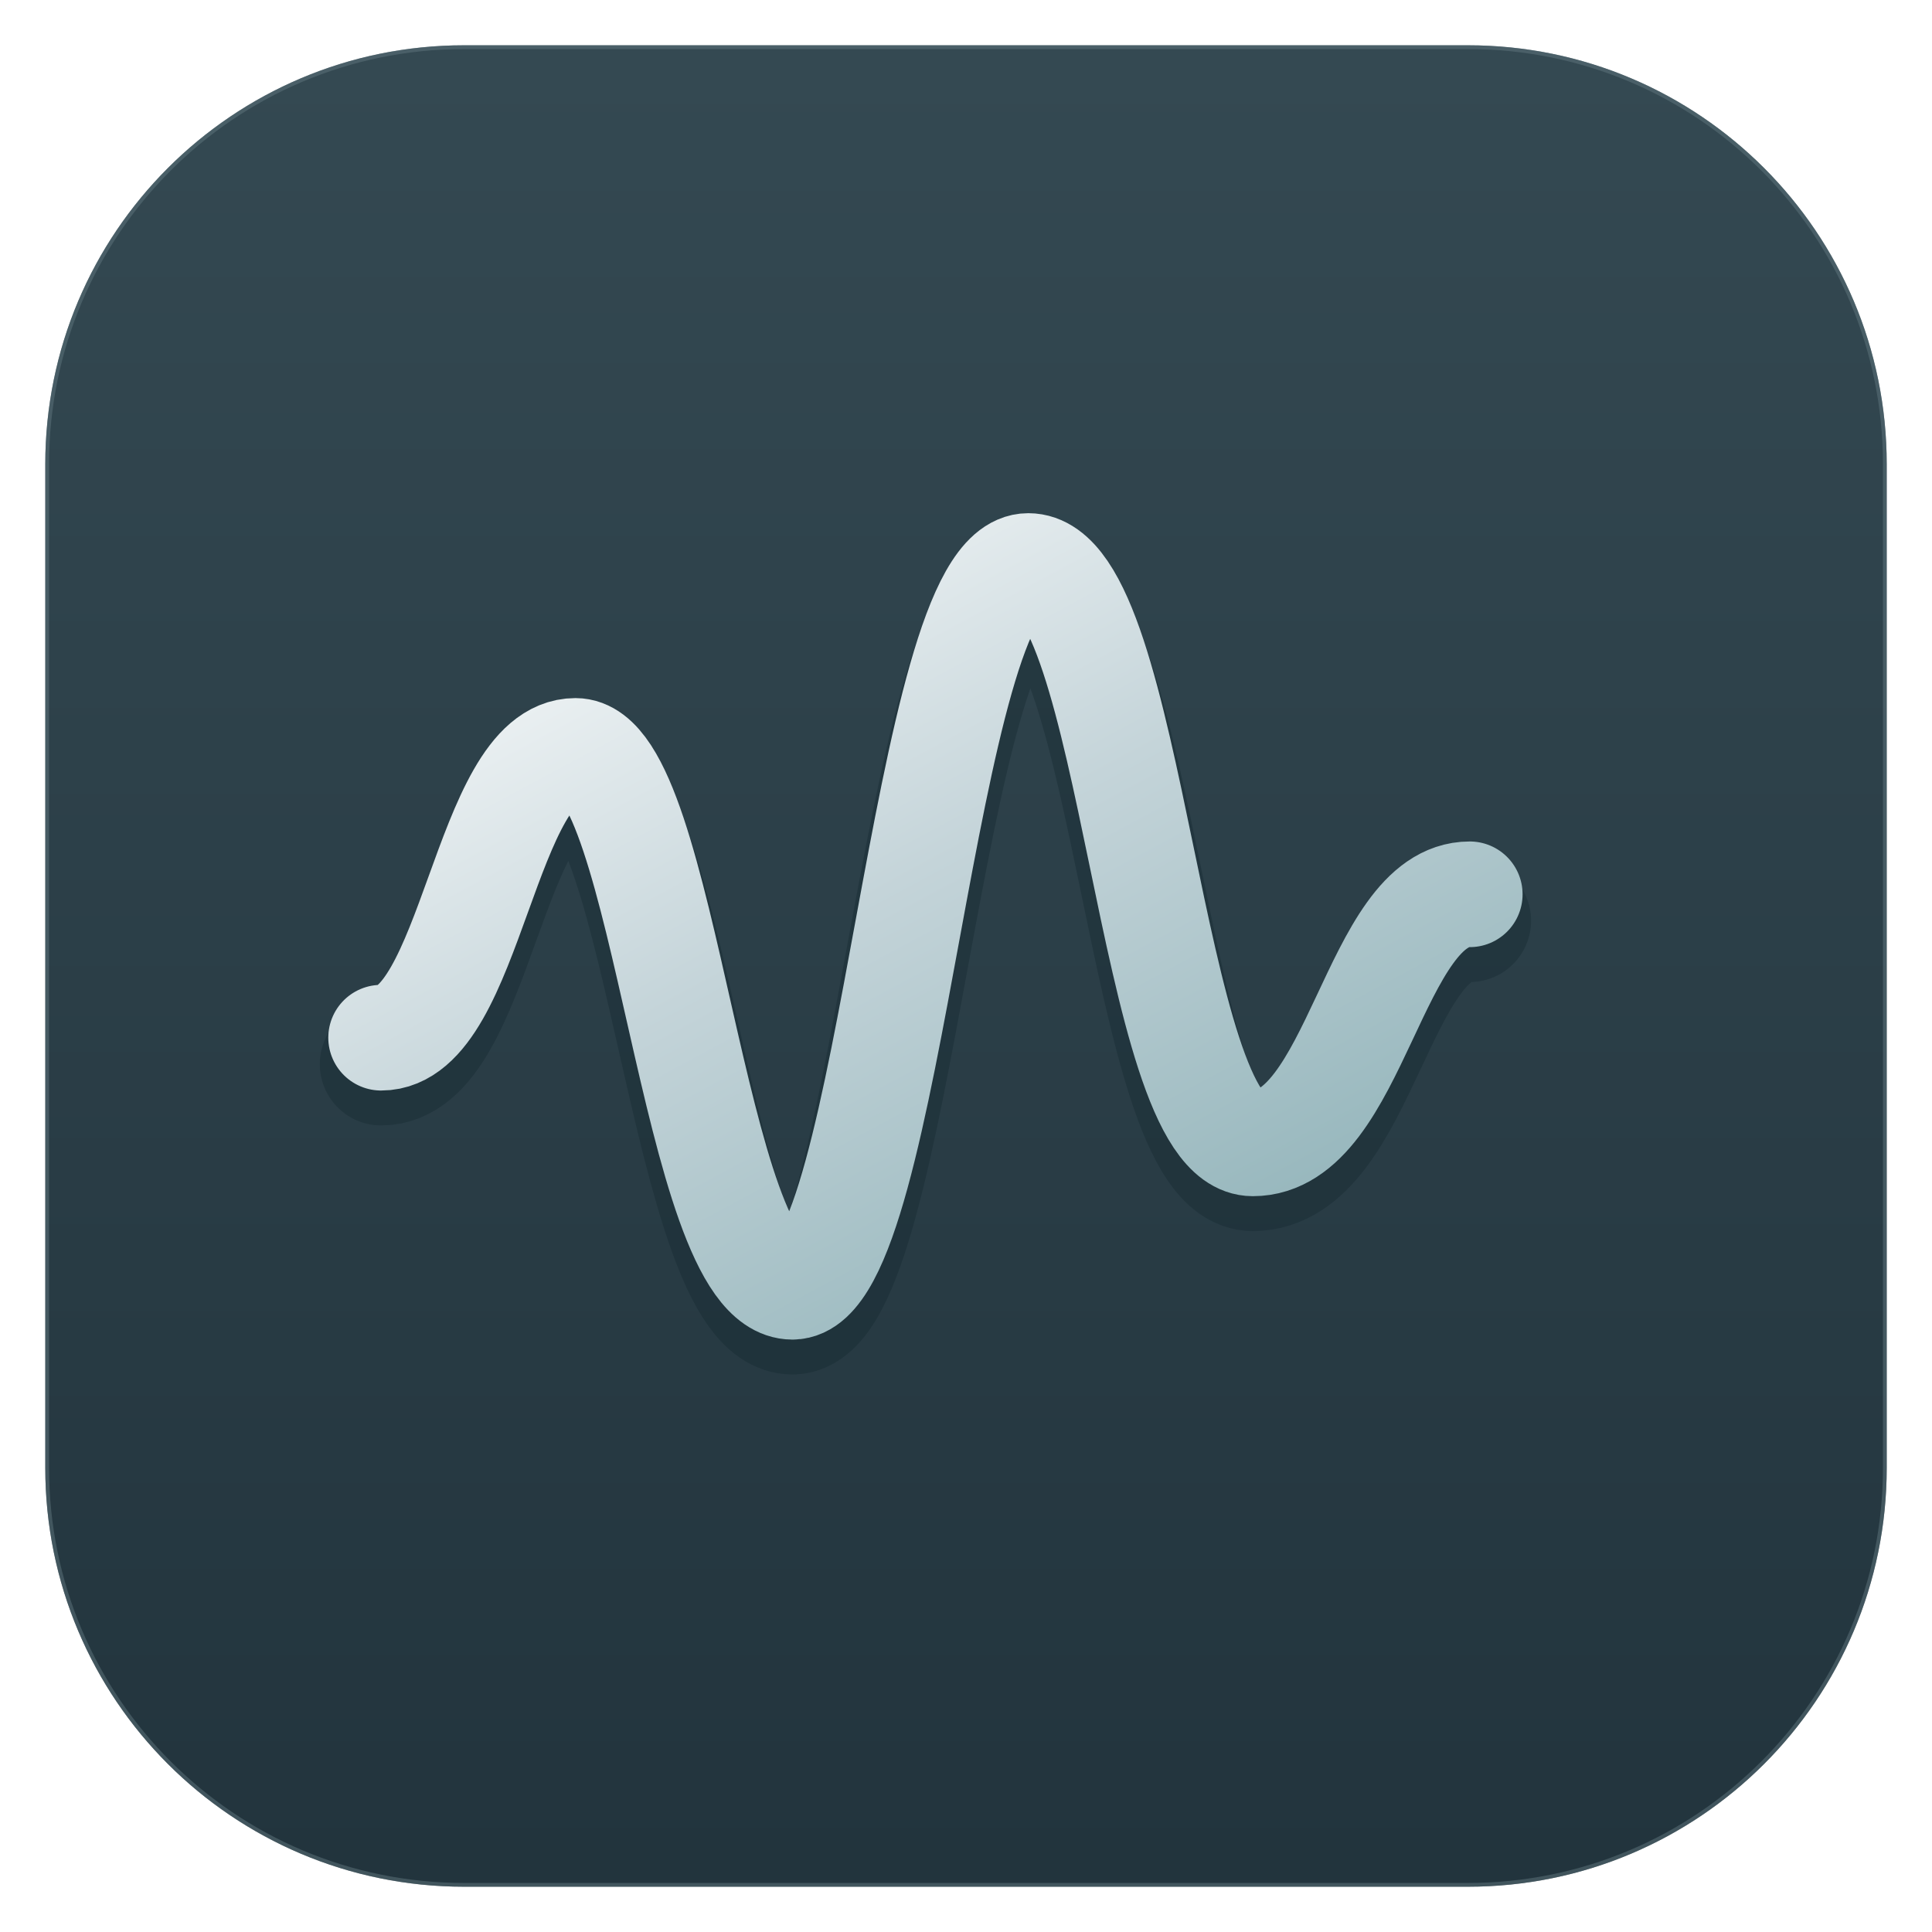
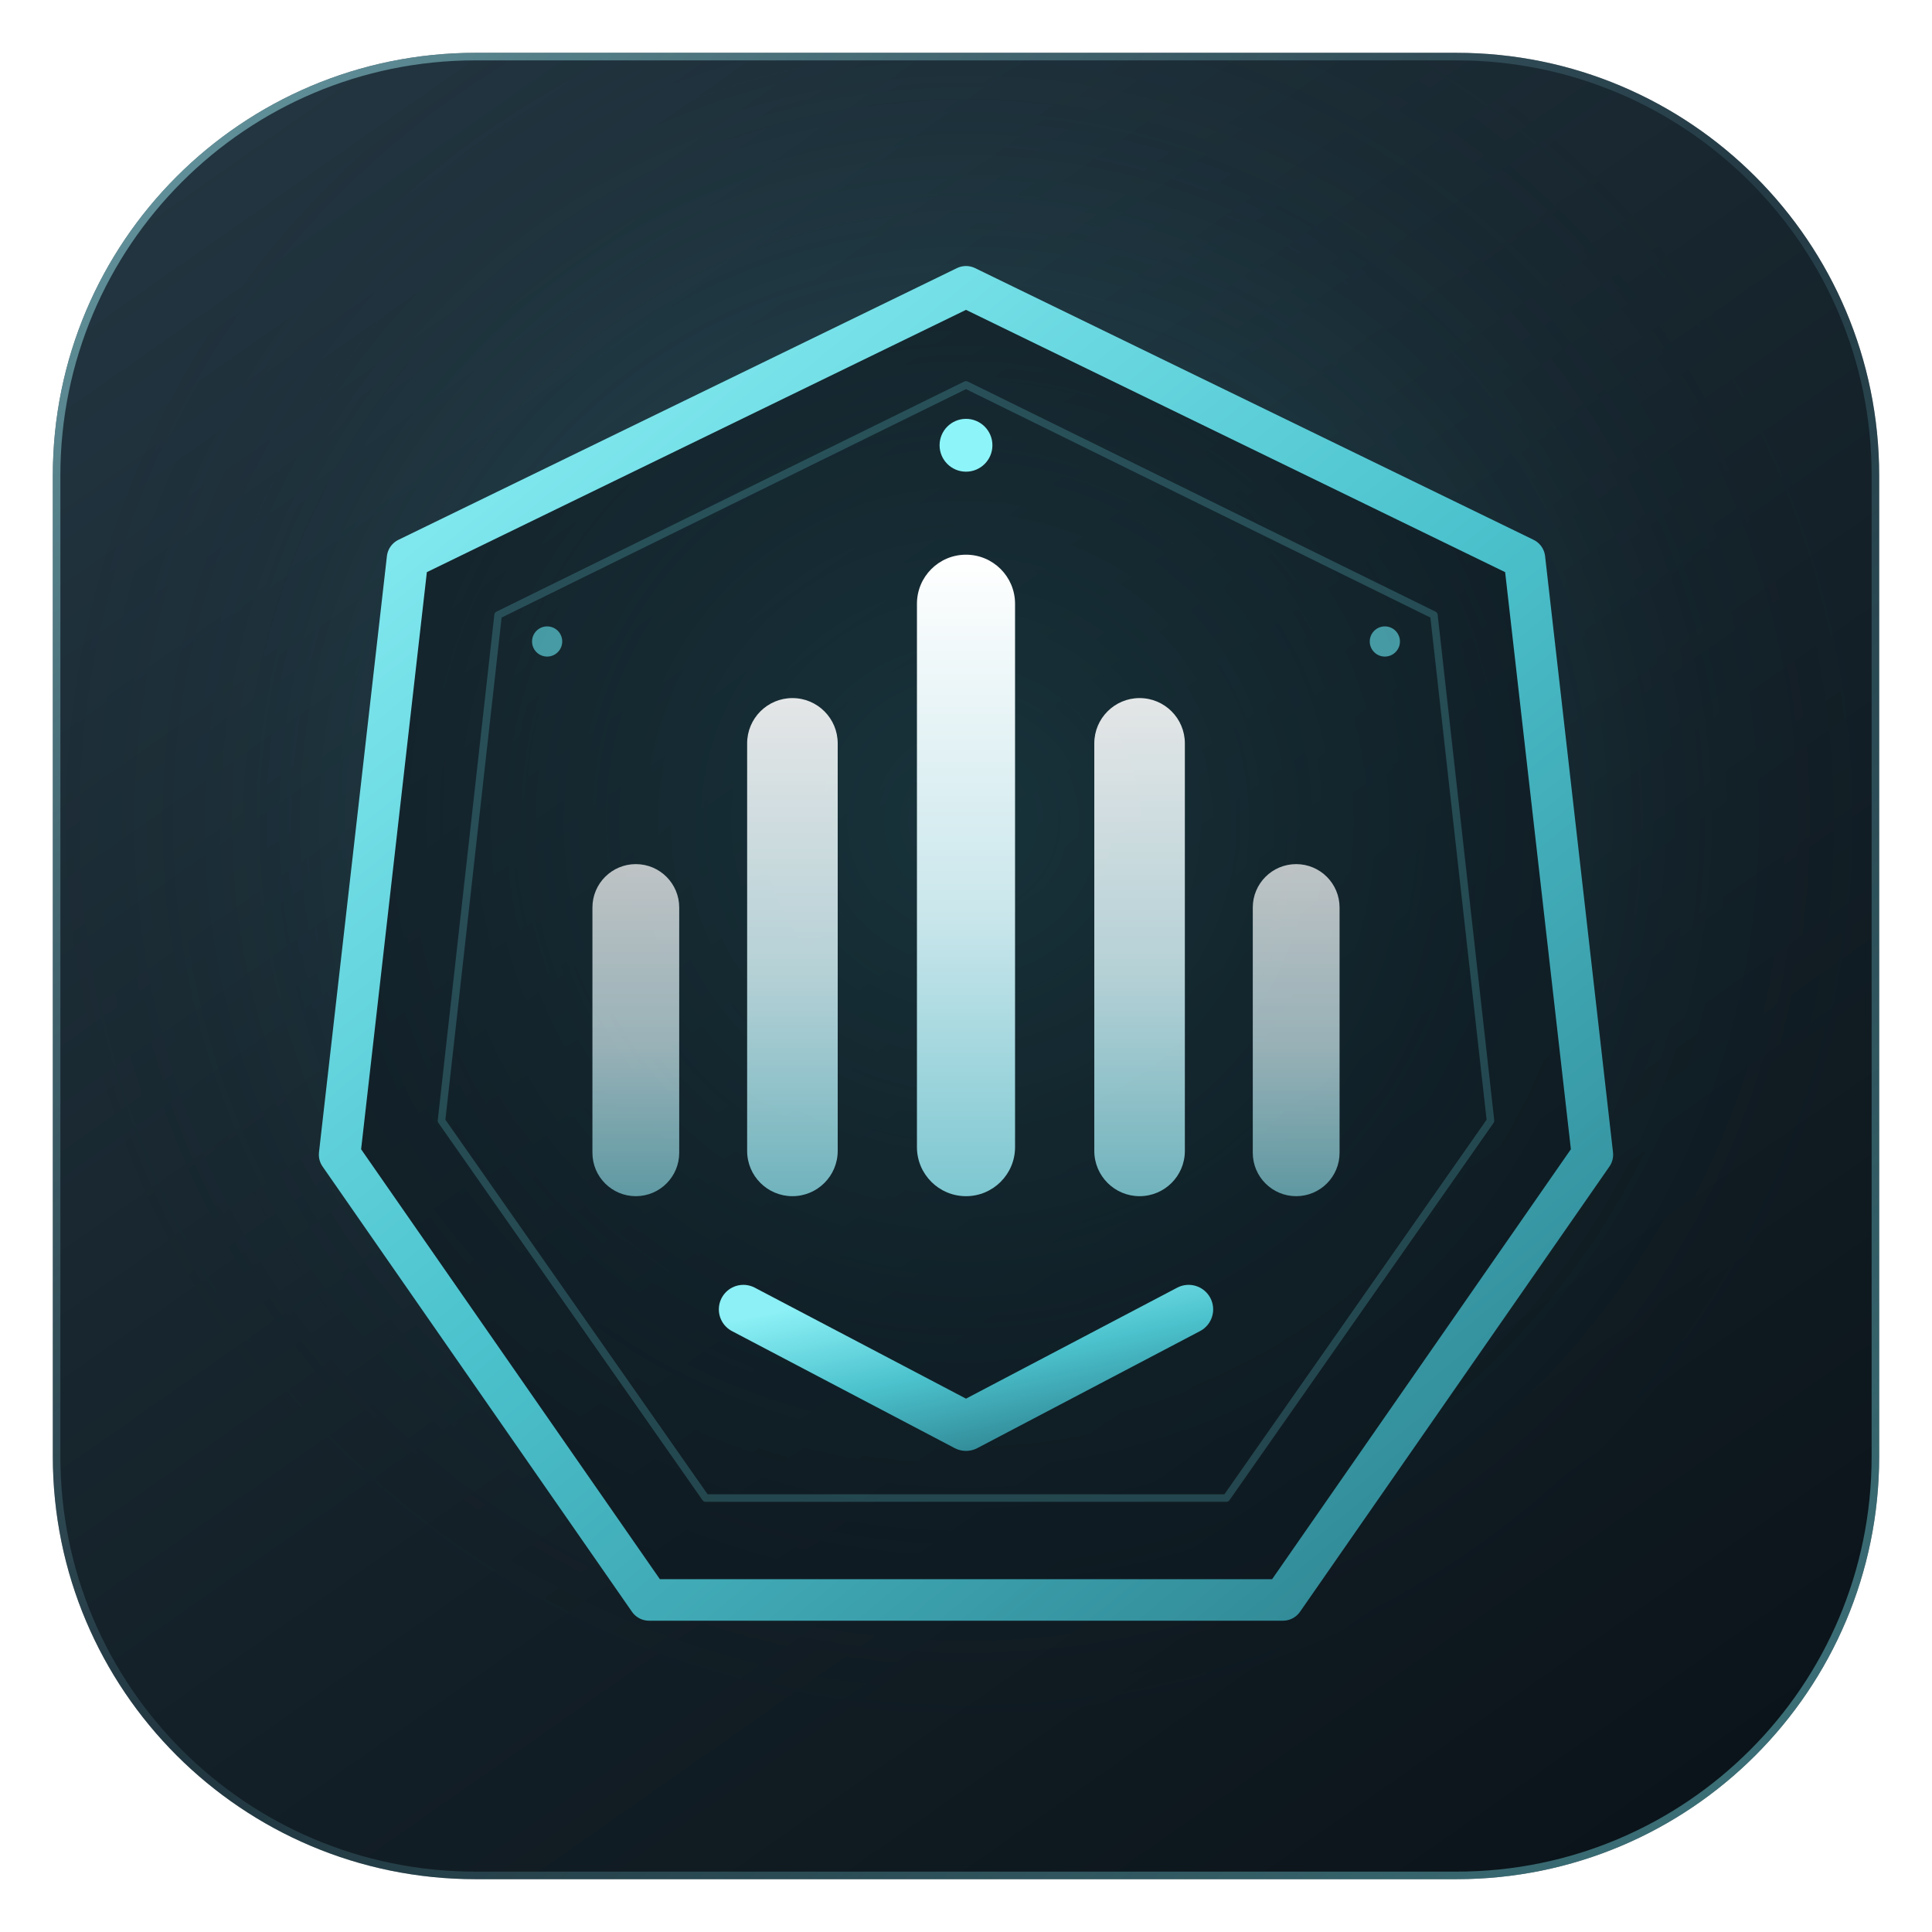
<svg xmlns="http://www.w3.org/2000/svg" width="1024" height="1024" viewBox="0 0 1024 1024">
  <defs>
-     <linearGradient id="body" x2="0" y2="1">
-       <stop stop-color="#344952" />
-       <stop offset="1" stop-color="#22343d" />
+     <linearGradient id="chassis" x1="0.15" y1="0" x2="0.85" y2="1">
+       <stop offset="0" stop-color="#223540" />
+       <stop offset="0.55" stop-color="#142129" />
+       <stop offset="1" stop-color="#0b141a" />
    </linearGradient>
-     <linearGradient id="silver" x1="0" y1="0" x2="0.8" y2="1">
-       <stop stop-color="#ffffff" />
-       <stop offset=".5" stop-color="#c4d4d9" />
-       <stop offset="1" stop-color="#92b4ba" />
+     <radialGradient id="glow" cx="0.5" cy="0.42" r="0.52">
+       <stop offset="0" stop-color="#4fd2dc" stop-opacity="0.28" />
+       <stop offset="0.65" stop-color="#2e838e" stop-opacity="0.08" />
+       <stop offset="1" stop-color="#0b141a" stop-opacity="0" />
+     </radialGradient>
+     <linearGradient id="rim" x1="0" y1="0" x2="1" y2="1">
+       <stop offset="0" stop-color="#87c8d0" stop-opacity="0.72" />
+       <stop offset="0.5" stop-color="#3c606d" stop-opacity="0.35" />
+       <stop offset="1" stop-color="#6ccdd7" stop-opacity="0.55" />
+     </linearGradient>
+     <linearGradient id="frame" x1="0.1" y1="0" x2="0.9" y2="1">
+       <stop offset="0" stop-color="#8cf0f6" />
+       <stop offset="0.5" stop-color="#4bc2cd" />
+       <stop offset="1" stop-color="#2f8592" />
+     </linearGradient>
+     <linearGradient id="bars" x1="0" y1="0" x2="0" y2="1">
+       <stop offset="0" stop-color="#ffffff" />
+       <stop offset="0.55" stop-color="#cbe7ec" />
+       <stop offset="1" stop-color="#7dc7d1" />
    </linearGradient>
  </defs>
-   <rect x="24" y="24" width="976" height="976" rx="222" fill="url(#body)" />
-   <rect x="25" y="25" width="974" height="974" rx="221" fill="none" stroke="#60767e" stroke-opacity=".5" stroke-width="2" />
-   <path d="M202 550 C250 550 257 398 305 398 S367 682 420 682 S489 300 545 300 S609 606 664 606 S728 474 779 474" fill="none" stroke="#142830" stroke-opacity=".4" stroke-width="65" stroke-linecap="round" transform="translate(0 14)" />
-   <path d="M202 550 C250 550 257 398 305 398 S367 682 420 682 S489 300 545 300 S609 606 664 606 S728 474 779 474" fill="none" stroke="url(#silver)" stroke-width="56" stroke-linecap="round" />
+   <rect x="28" y="28" width="968" height="968" rx="224" fill="url(#chassis)" />
+   <rect x="28" y="28" width="968" height="968" rx="224" fill="url(#glow)" />
+   <rect x="30" y="30" width="964" height="964" rx="222" fill="none" stroke="url(#rim)" stroke-width="4" />
+   <path d="M512 152 L808 296 L844 612 L680 848 L344 848 L180 612 L216 296 Z" fill="#0d1820" fill-opacity="0.55" stroke="url(#frame)" stroke-width="22" stroke-linejoin="round" />
+   <path d="M512 204 L760 326 L790 594 L650 794 L374 794 L234 594 L264 326 Z" fill="none" stroke="#6ee2eb" stroke-opacity="0.22" stroke-width="4" stroke-linejoin="round" />
+   <g fill="url(#bars)">
+     <rect x="314" y="458" width="46" height="176" rx="23" opacity="0.72" />
+     <rect x="396" y="370" width="48" height="264" rx="24" opacity="0.88" />
+     <rect x="486" y="294" width="52" height="340" rx="26" />
+     <rect x="580" y="370" width="48" height="264" rx="24" opacity="0.88" />
+     <rect x="664" y="458" width="46" height="176" rx="23" opacity="0.72" />
+   </g>
+   <path d="M394 694 L512 756 L630 694" fill="none" stroke="url(#frame)" stroke-width="26" stroke-linecap="round" stroke-linejoin="round" />
+   <circle cx="512" cy="236" r="14" fill="#8df5f9" />
+   <circle cx="290" cy="340" r="8" fill="#5cccd6" fill-opacity="0.7" />
+   <circle cx="734" cy="340" r="8" fill="#5cccd6" fill-opacity="0.7" />
</svg>
